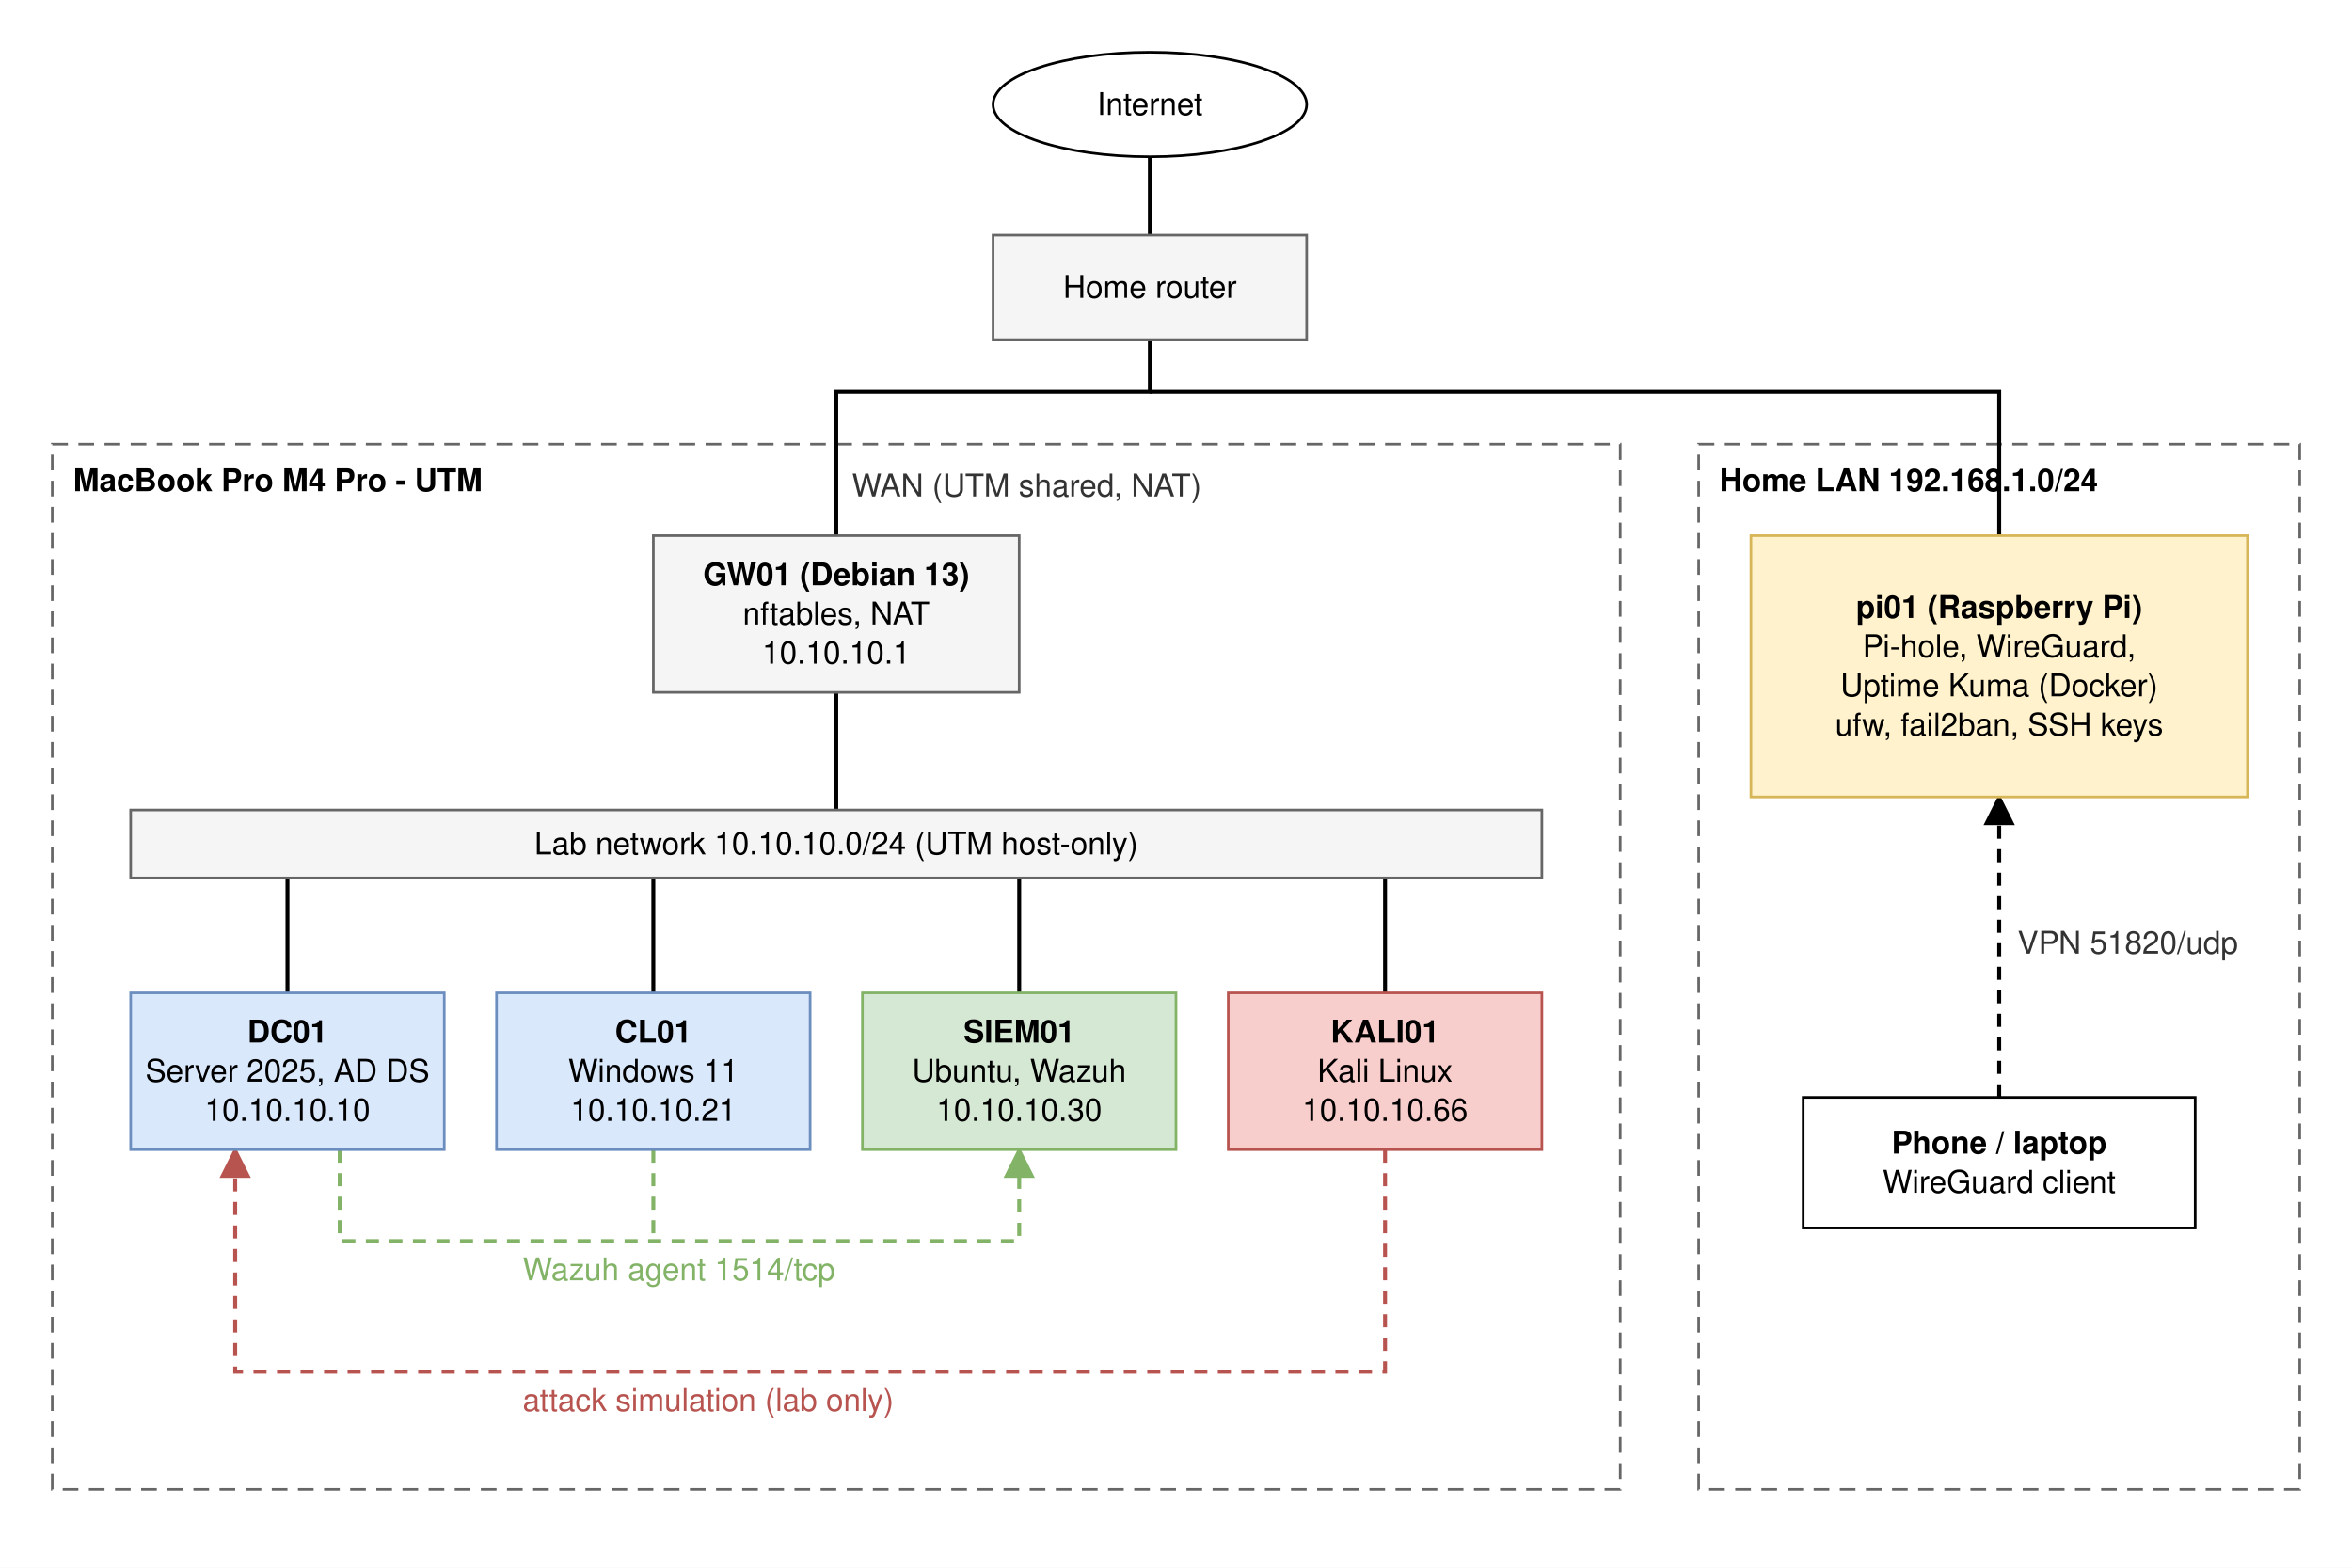
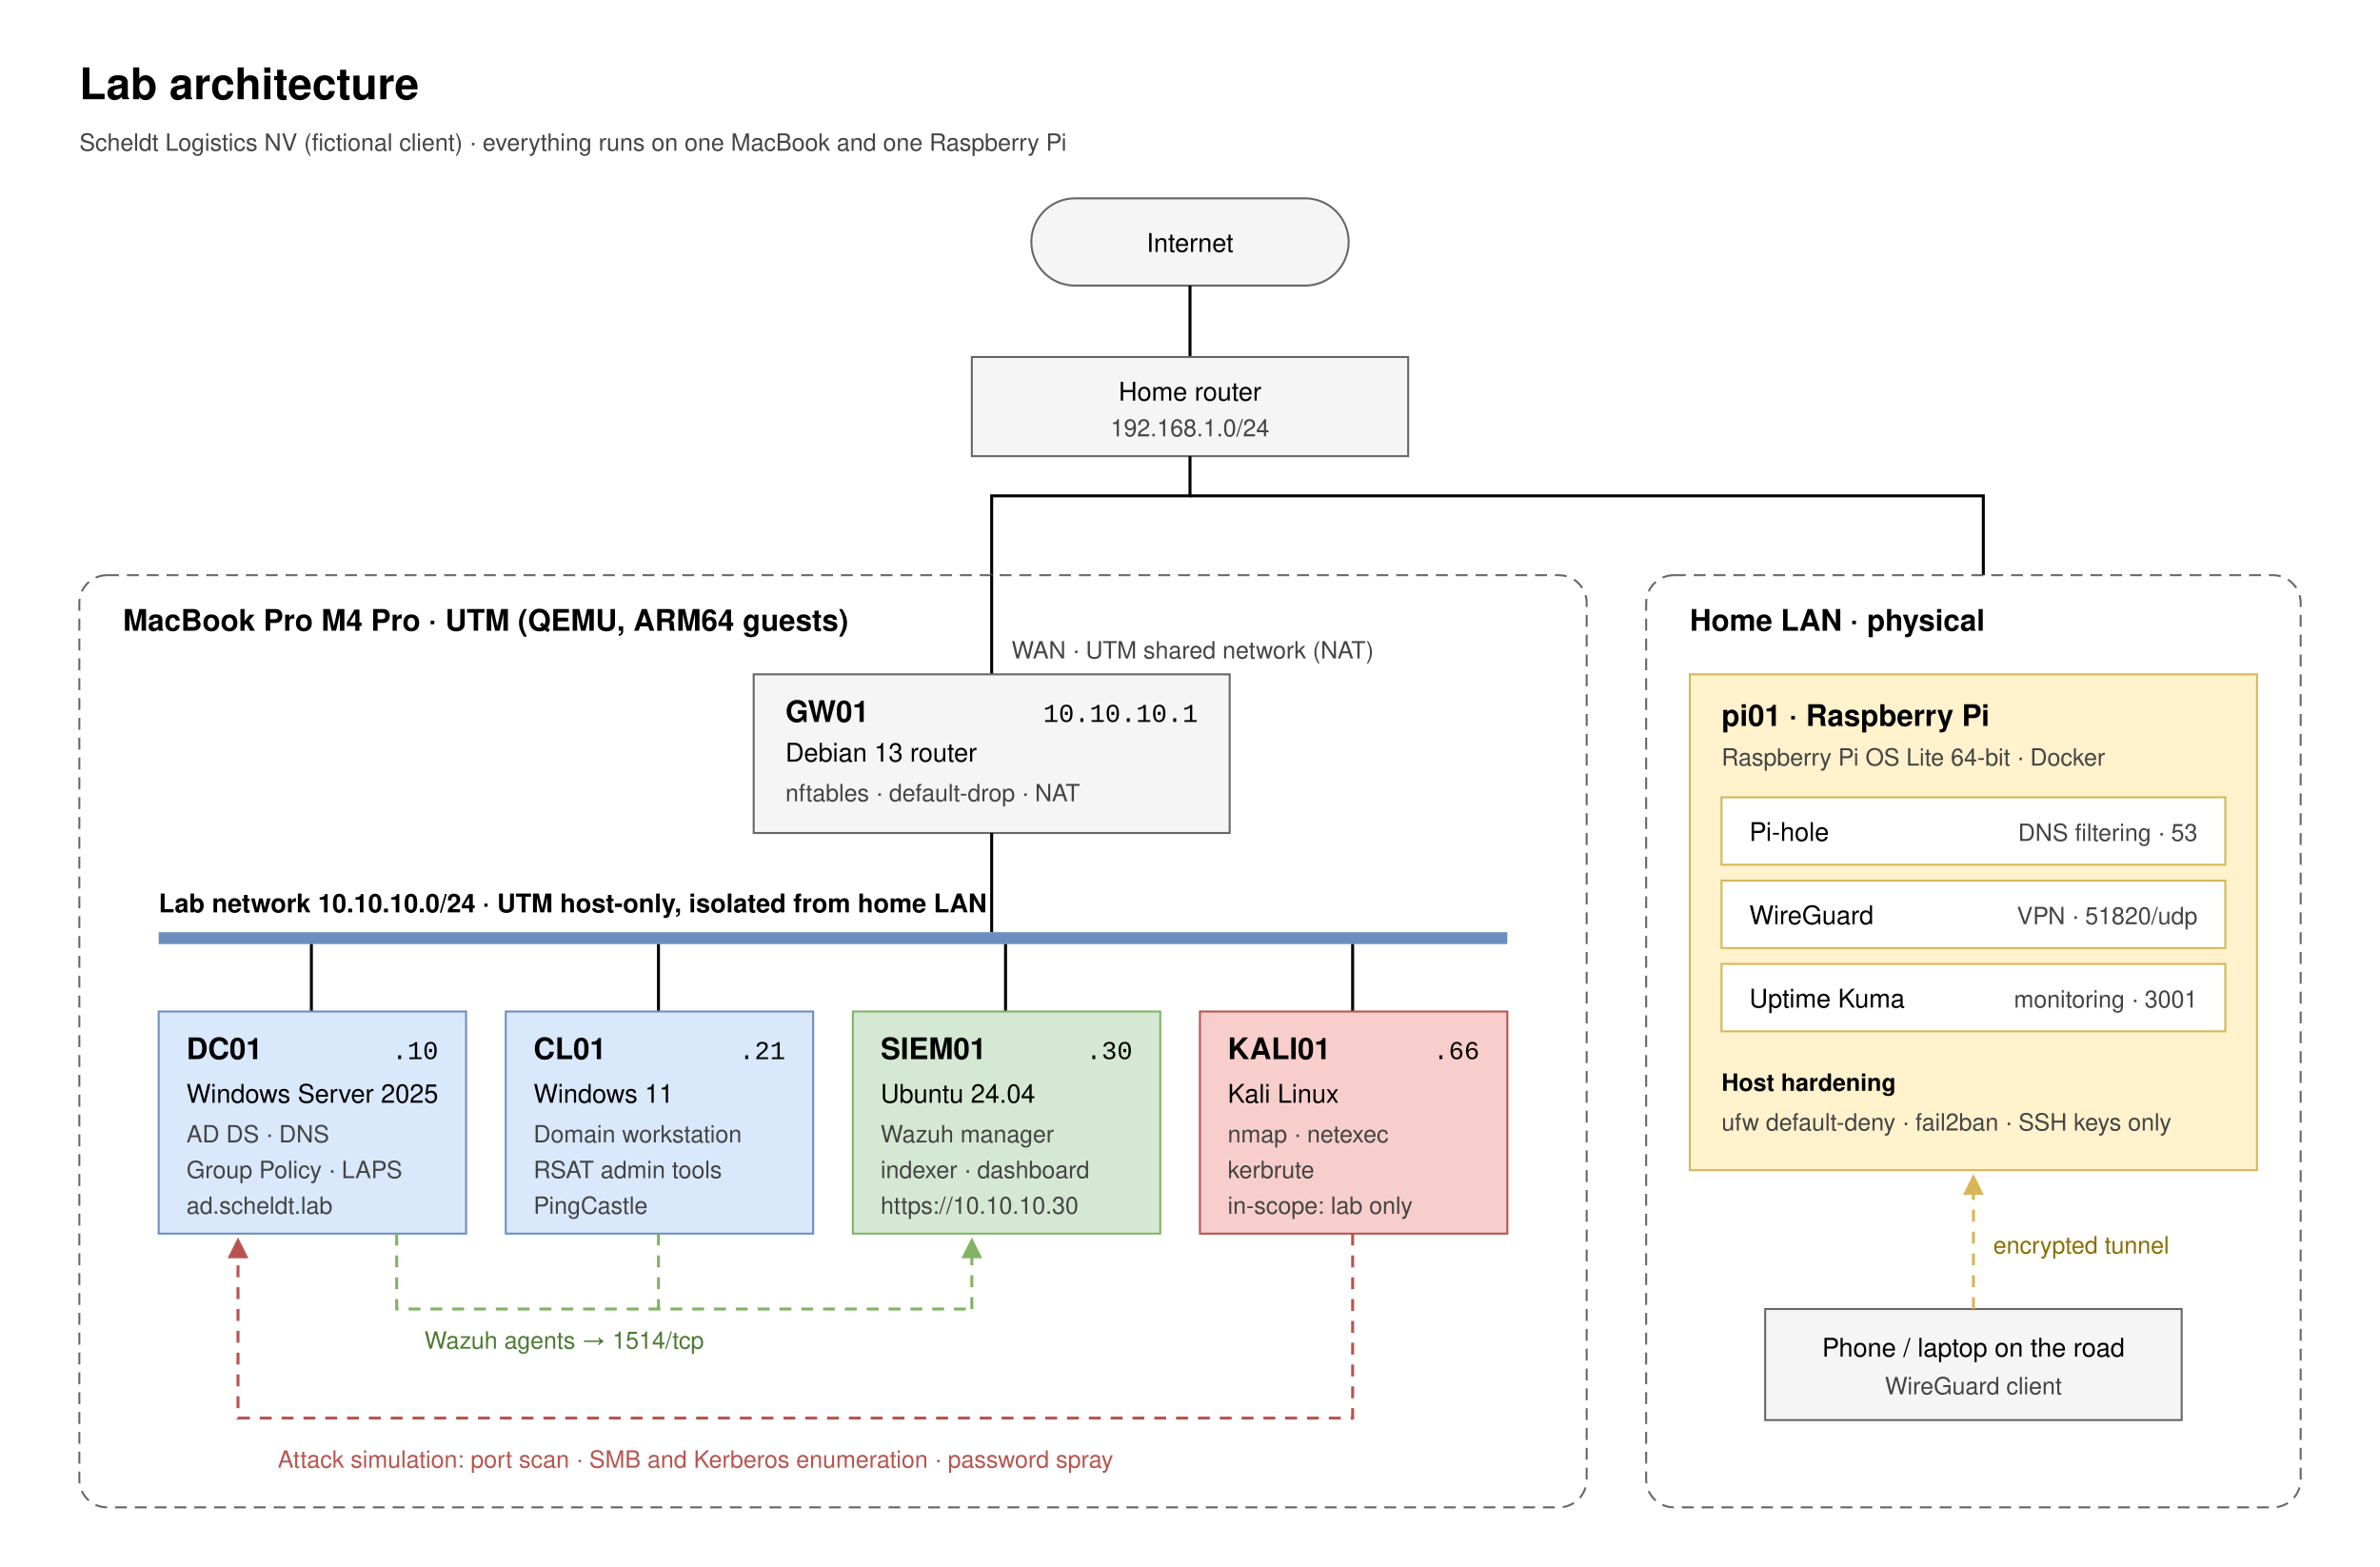
- <svg xmlns="http://www.w3.org/2000/svg" width="900" height="600" viewBox="0 0 900 600" font-family="Helvetica, Arial, sans-serif" font-size="12">
-   <rect width="900" height="600" fill="#ffffff" />
+ <svg xmlns="http://www.w3.org/2000/svg" width="1200" height="790" viewBox="0 0 1200 790" font-family="Helvetica, Arial, sans-serif">
  <defs>
-     <marker id="a0" viewBox="0 0 10 10" refX="9" refY="5" markerWidth="8" markerHeight="8" orient="auto">
-       <path d="M0,0 L10,5 L0,10 z" fill="#000000" />
-     </marker>
-     <marker id="a1" viewBox="0 0 10 10" refX="9" refY="5" markerWidth="8" markerHeight="8" orient="auto">
+     <marker id="arrow-green" viewBox="0 0 10 10" refX="8" refY="5" markerWidth="7" markerHeight="7" orient="auto-start-reverse">
      <path d="M0,0 L10,5 L0,10 z" fill="#82b366" />
    </marker>
-     <marker id="a2" viewBox="0 0 10 10" refX="9" refY="5" markerWidth="8" markerHeight="8" orient="auto">
+     <marker id="arrow-red" viewBox="0 0 10 10" refX="8" refY="5" markerWidth="7" markerHeight="7" orient="auto-start-reverse">
      <path d="M0,0 L10,5 L0,10 z" fill="#b85450" />
    </marker>
+     <marker id="arrow-amber" viewBox="0 0 10 10" refX="8" refY="5" markerWidth="7" markerHeight="7" orient="auto-start-reverse">
+       <path d="M0,0 L10,5 L0,10 z" fill="#d6b656" />
+     </marker>
+     <style>
+       .h { fill: #000000; font-weight: bold; font-size: 15px; }
+       .t { fill: #000000; font-size: 13px; }
+       .m { fill: #444444; font-size: 12px; }
+       .ip { fill: #000000; font-size: 13px; font-family: 'Courier New', monospace; }
+       .panel { fill: none; stroke: #666666; stroke-width: 1; stroke-dasharray: 6 4; }
+       .node { fill: #f5f5f5; stroke: #666666; stroke-width: 1; }
+       .wire { stroke: #000000; stroke-width: 1.5; fill: none; }
+     </style>
  </defs>
-   <rect x="20" y="170" width="600" height="400" fill="none" stroke="#666666" stroke-dasharray="6 4" />
-   <text x="28" y="188" font-weight="bold">MacBook Pro M4 Pro - UTM</text>
-   <rect x="650" y="170" width="230" height="400" fill="none" stroke="#666666" stroke-dasharray="6 4" />
-   <text x="658" y="188" font-weight="bold">Home LAN 192.168.1.0/24</text>
-   <polyline points="440,60 440,90" fill="none" stroke="#000000" stroke-width="1.5" />
-   <polyline points="440,130 440,150 320,150 320,205" fill="none" stroke="#000000" stroke-width="1.5" />
-   <text x="326" y="190" fill="#333333">WAN (UTM shared, NAT)</text>
-   <polyline points="440,150 765,150 765,205" fill="none" stroke="#000000" stroke-width="1.5" />
-   <polyline points="320,265 320,310" fill="none" stroke="#000000" stroke-width="1.5" />
-   <polyline points="110,336 110,380" fill="none" stroke="#000000" stroke-width="1.5" />
-   <polyline points="250,336 250,380" fill="none" stroke="#000000" stroke-width="1.5" />
-   <polyline points="390,336 390,380" fill="none" stroke="#000000" stroke-width="1.5" />
-   <polyline points="530,336 530,380" fill="none" stroke="#000000" stroke-width="1.5" />
-   <polyline points="130,440 130,475 390,475 390,440" fill="none" stroke="#82b366" stroke-width="1.5" stroke-dasharray="5 4" marker-end="url(#a1)" />
-   <text x="200" y="490" fill="#82b366">Wazuh agent 1514/tcp</text>
-   <polyline points="250,440 250,475" fill="none" stroke="#82b366" stroke-width="1.5" stroke-dasharray="5 4" />
-   <polyline points="530,440 530,525 90,525 90,440" fill="none" stroke="#b85450" stroke-width="1.5" stroke-dasharray="5 4" marker-end="url(#a2)" />
-   <text x="200" y="540" fill="#b85450">attack simulation (lab only)</text>
-   <polyline points="765,420 765,305" fill="none" stroke="#000000" stroke-width="1.5" stroke-dasharray="5 4" marker-end="url(#a0)" />
-   <text x="772" y="365" fill="#333333">VPN 51820/udp</text>
-   <ellipse cx="440.0" cy="40.0" rx="60.0" ry="20.0" fill="#ffffff" stroke="#000000" />
-   <text x="440.0" y="44.0" text-anchor="middle">Internet</text>
-   <rect x="380" y="90" width="120" height="40" fill="#f5f5f5" stroke="#666666" />
-   <text x="440.0" y="114.0" text-anchor="middle">Home router</text>
-   <rect x="250" y="205" width="140" height="60" fill="#f5f5f5" stroke="#666666" />
-   <text x="320.0" y="224.0" text-anchor="middle" font-weight="bold">GW01 (Debian 13)</text>
-   <text x="320.0" y="239.0" text-anchor="middle">nftables, NAT</text>
-   <text x="320.0" y="254.0" text-anchor="middle">10.10.10.1</text>
-   <rect x="50" y="310" width="540" height="26" fill="#f5f5f5" stroke="#666666" />
-   <text x="320.0" y="327.0" text-anchor="middle">Lab network 10.10.10.0/24 (UTM host-only)</text>
-   <rect x="50" y="380" width="120" height="60" fill="#dae8fc" stroke="#6c8ebf" />
-   <text x="110.0" y="399.0" text-anchor="middle" font-weight="bold">DC01</text>
-   <text x="110.0" y="414.0" text-anchor="middle">Server 2025, AD DS</text>
-   <text x="110.0" y="429.0" text-anchor="middle">10.10.10.10</text>
-   <rect x="190" y="380" width="120" height="60" fill="#dae8fc" stroke="#6c8ebf" />
-   <text x="250.0" y="399.0" text-anchor="middle" font-weight="bold">CL01</text>
-   <text x="250.0" y="414.0" text-anchor="middle">Windows 11</text>
-   <text x="250.0" y="429.0" text-anchor="middle">10.10.10.21</text>
-   <rect x="330" y="380" width="120" height="60" fill="#d5e8d4" stroke="#82b366" />
-   <text x="390.0" y="399.0" text-anchor="middle" font-weight="bold">SIEM01</text>
-   <text x="390.0" y="414.0" text-anchor="middle">Ubuntu, Wazuh</text>
-   <text x="390.0" y="429.0" text-anchor="middle">10.10.10.30</text>
-   <rect x="470" y="380" width="120" height="60" fill="#f8cecc" stroke="#b85450" />
-   <text x="530.0" y="399.0" text-anchor="middle" font-weight="bold">KALI01</text>
-   <text x="530.0" y="414.0" text-anchor="middle">Kali Linux</text>
-   <text x="530.0" y="429.0" text-anchor="middle">10.10.10.66</text>
-   <rect x="670" y="205" width="190" height="100" fill="#fff2cc" stroke="#d6b656" />
-   <text x="765.0" y="236.5" text-anchor="middle" font-weight="bold">pi01 (Raspberry Pi)</text>
-   <text x="765.0" y="251.5" text-anchor="middle">Pi-hole, WireGuard,</text>
-   <text x="765.0" y="266.5" text-anchor="middle">Uptime Kuma (Docker)</text>
-   <text x="765.0" y="281.5" text-anchor="middle">ufw, fail2ban, SSH keys</text>
-   <rect x="690" y="420" width="150" height="50" fill="#ffffff" stroke="#000000" />
-   <text x="765.0" y="441.5" text-anchor="middle" font-weight="bold">Phone / laptop</text>
-   <text x="765.0" y="456.5" text-anchor="middle">WireGuard client</text>
+   <rect width="1200" height="790" fill="#ffffff" />
+   <text x="40" y="50" fill="#000000" font-size="22" font-weight="bold">Lab architecture</text>
+   <text x="40" y="76" class="m">Scheldt Logistics NV (fictional client) · everything runs on one MacBook and one Raspberry Pi</text>
+   <rect x="520" y="100" width="160" height="44" rx="22" class="node" />
+   <text x="600" y="127" class="t" text-anchor="middle">Internet</text>
+   <line x1="600" y1="144" x2="600" y2="180" class="wire" />
+   <rect x="490" y="180" width="220" height="50" rx="0" class="node" />
+   <text x="600" y="202" class="t" text-anchor="middle">Home router</text>
+   <text x="600" y="220" class="m" text-anchor="middle">192.168.1.0/24</text>
+   <path d="M600,230 V250 H500 V290" class="wire" />
+   <path d="M600,250 H1000 V290" class="wire" />
+   <rect x="40" y="290" width="760" height="470" rx="14" class="panel" />
+   <text x="62" y="318" class="h">MacBook Pro M4 Pro · UTM (QEMU, ARM64 guests)</text>
+   <line x1="500" y1="290" x2="500" y2="340" class="wire" />
+   <text x="510" y="332" class="m">WAN · UTM shared network (NAT)</text>
+   <rect x="380" y="340" width="240" height="80" rx="0" class="node" />
+   <text x="396" y="364" class="h">GW01</text>
+   <text x="604" y="364" class="ip" text-anchor="end">10.10.10.1</text>
+   <text x="396" y="384" class="t">Debian 13 router</text>
+   <text x="396" y="404" class="m">nftables · default-drop · NAT</text>
+   <line x1="500" y1="420" x2="500" y2="470" class="wire" />
+   <rect x="80" y="470" width="680" height="6" fill="#6c8ebf" />
+   <text x="80" y="460" fill="#000000" font-size="13" font-weight="bold">Lab network 10.10.10.0/24 · UTM host-only, isolated from home LAN</text>
+   <line x1="157" y1="476" x2="157" y2="510" class="wire" />
+   <line x1="332" y1="476" x2="332" y2="510" class="wire" />
+   <line x1="507" y1="476" x2="507" y2="510" class="wire" />
+   <line x1="682" y1="476" x2="682" y2="510" class="wire" />
+   <rect x="80" y="510" width="155" height="112" rx="0" class="node" style="fill:#dae8fc;stroke:#6c8ebf" />
+   <text x="94" y="534" class="h">DC01</text>
+   <text x="221" y="534" class="ip" text-anchor="end">.10</text>
+   <text x="94" y="556" class="t">Windows Server 2025</text>
+   <text x="94" y="576" class="m">AD DS · DNS</text>
+   <text x="94" y="594" class="m">Group Policy · LAPS</text>
+   <text x="94" y="612" class="m">ad.scheldt.lab</text>
+   <rect x="255" y="510" width="155" height="112" rx="0" class="node" style="fill:#dae8fc;stroke:#6c8ebf" />
+   <text x="269" y="534" class="h">CL01</text>
+   <text x="396" y="534" class="ip" text-anchor="end">.21</text>
+   <text x="269" y="556" class="t">Windows 11</text>
+   <text x="269" y="576" class="m">Domain workstation</text>
+   <text x="269" y="594" class="m">RSAT admin tools</text>
+   <text x="269" y="612" class="m">PingCastle</text>
+   <rect x="430" y="510" width="155" height="112" rx="0" class="node" style="fill:#d5e8d4;stroke:#82b366" />
+   <text x="444" y="534" class="h">SIEM01</text>
+   <text x="571" y="534" class="ip" text-anchor="end">.30</text>
+   <text x="444" y="556" class="t">Ubuntu 24.04</text>
+   <text x="444" y="576" class="m">Wazuh manager</text>
+   <text x="444" y="594" class="m">indexer · dashboard</text>
+   <text x="444" y="612" class="m">https://10.10.10.30</text>
+   <rect x="605" y="510" width="155" height="112" rx="0" class="node" style="fill:#f8cecc;stroke:#b85450" />
+   <text x="619" y="534" class="h">KALI01</text>
+   <text x="746" y="534" class="ip" text-anchor="end">.66</text>
+   <text x="619" y="556" class="t">Kali Linux</text>
+   <text x="619" y="576" class="m">nmap · netexec</text>
+   <text x="619" y="594" class="m">kerbrute</text>
+   <text x="619" y="612" class="m">in-scope: lab only</text>
+   <path d="M200,622 V660 H490" stroke="#82b366" stroke-width="1.5" stroke-dasharray="6 5" fill="none" />
+   <path d="M332,622 V660" stroke="#82b366" stroke-width="1.5" stroke-dasharray="6 5" fill="none" />
+   <path d="M490,660 V626" stroke="#82b366" stroke-width="1.5" stroke-dasharray="6 5" fill="none" marker-end="url(#arrow-green)" />
+   <text x="214" y="680" fill="#4d7a32" font-size="12">Wazuh agents → 1514/tcp</text>
+   <path d="M682,622 V715 H120 V626" stroke="#b85450" stroke-width="1.5" stroke-dasharray="6 5" fill="none" marker-end="url(#arrow-red)" />
+   <text x="140" y="740" fill="#b85450" font-size="12">Attack simulation: port scan · SMB and Kerberos enumeration · password spray</text>
+   <rect x="830" y="290" width="330" height="470" rx="14" class="panel" />
+   <text x="852" y="318" class="h">Home LAN · physical</text>
+   <rect x="852" y="340" width="286" height="250" rx="0" class="node" style="fill:#fff2cc;stroke:#d6b656" />
+   <text x="868" y="366" class="h">pi01 · Raspberry Pi</text>
+   <text x="868" y="386" class="m">Raspberry Pi OS Lite 64-bit · Docker</text>
+   <rect x="868" y="402" width="254" height="34" rx="0" fill="#ffffff" stroke="#d6b656" />
+   <text x="882" y="424" class="t">Pi-hole</text>
+   <text x="1108" y="424" class="m" text-anchor="end">DNS filtering · 53</text>
+   <rect x="868" y="444" width="254" height="34" rx="0" fill="#ffffff" stroke="#d6b656" />
+   <text x="882" y="466" class="t">WireGuard</text>
+   <text x="1108" y="466" class="m" text-anchor="end">VPN · 51820/udp</text>
+   <rect x="868" y="486" width="254" height="34" rx="0" fill="#ffffff" stroke="#d6b656" />
+   <text x="882" y="508" class="t">Uptime Kuma</text>
+   <text x="1108" y="508" class="m" text-anchor="end">monitoring · 3001</text>
+   <text x="868" y="550" fill="#000000" font-size="12" font-weight="bold">Host hardening</text>
+   <text x="868" y="570" class="m">ufw default-deny · fail2ban · SSH keys only</text>
+   <rect x="890" y="660" width="210" height="56" rx="0" class="node" />
+   <text x="995" y="684" class="t" text-anchor="middle">Phone / laptop on the road</text>
+   <text x="995" y="703" class="m" text-anchor="middle">WireGuard client</text>
+   <path d="M995,660 V594" stroke="#d6b656" stroke-width="1.5" stroke-dasharray="6 5" fill="none" marker-end="url(#arrow-amber)" />
+   <text x="1005" y="632" fill="#8a6d00" font-size="12">encrypted tunnel</text>
</svg>
